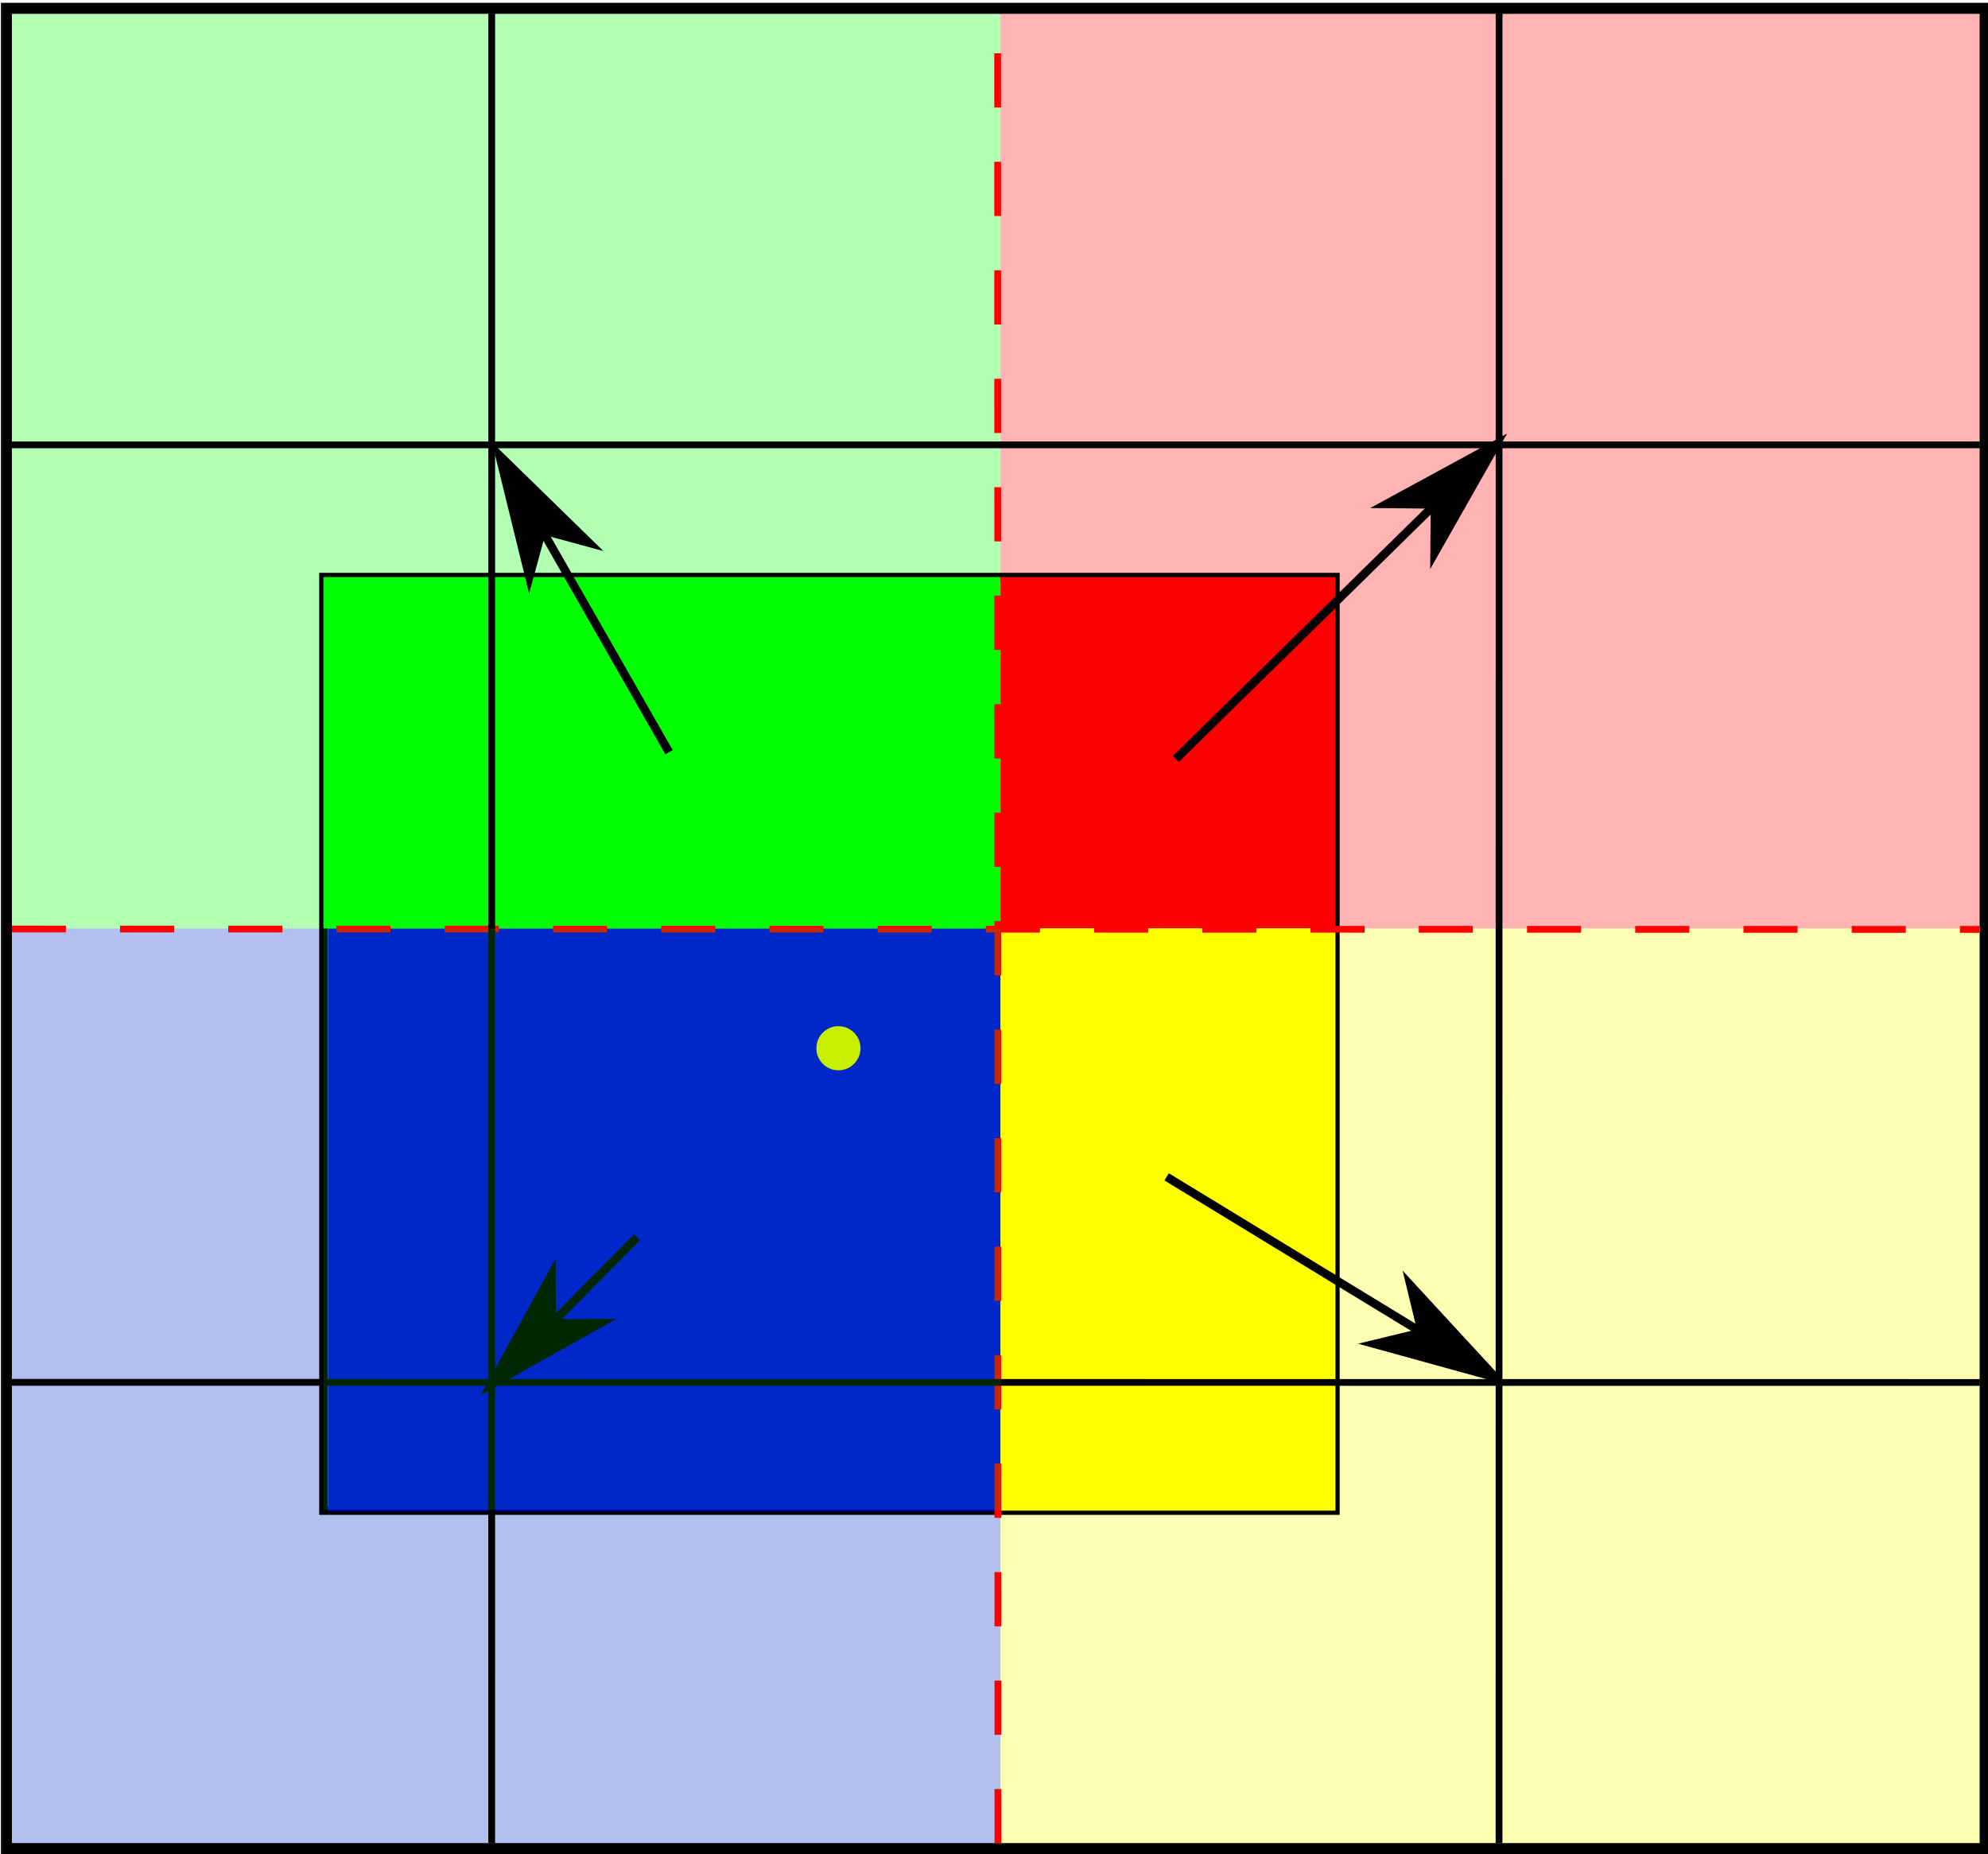
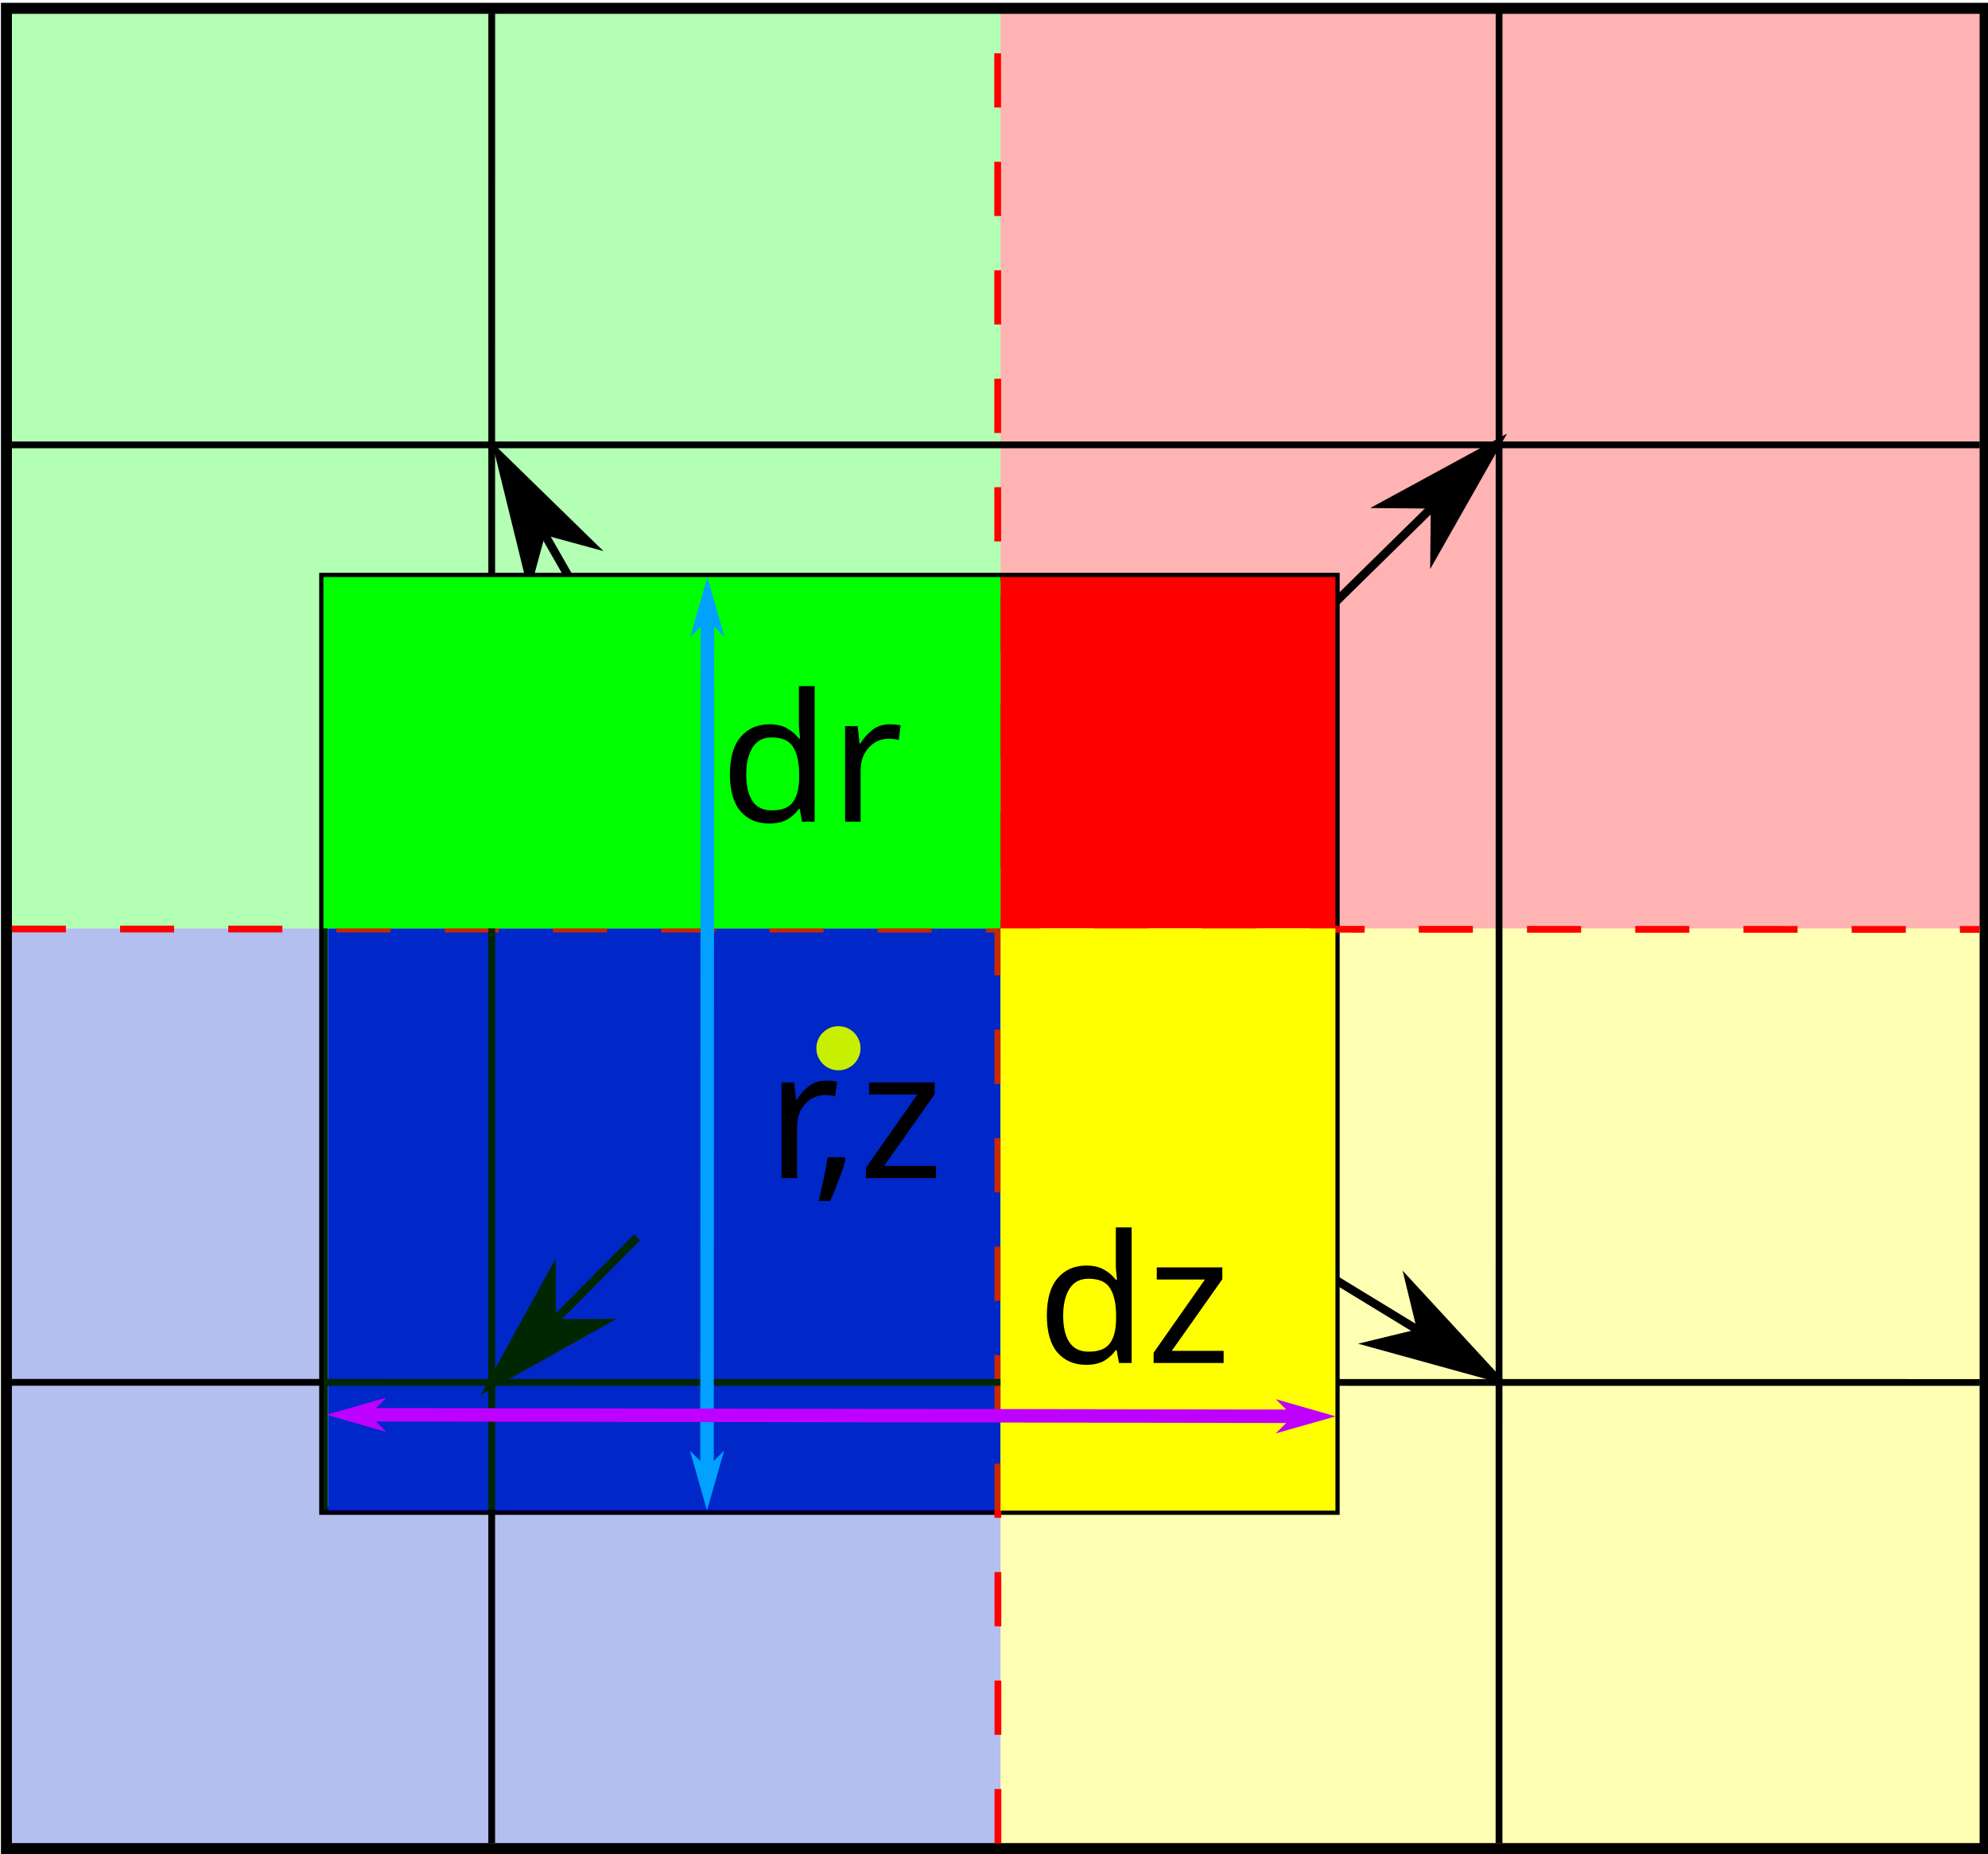
<svg xmlns="http://www.w3.org/2000/svg" width="118mm" height="110mm" viewBox="0 0 118 110" version="1.1" id="svg8">
  <defs id="defs2">
+     <marker orient="auto" refY="0.0" refX="0.0" id="Arrow1Sstart" style="overflow:visible">
+       <path id="path1326" d="M 0.0,0.0 L 5.0,-5.0 L -12.5,0.0 L 5.0,5.0 L 0.0,0.0 z " style="fill-rule:evenodd;stroke:#00a1ff;stroke-width:1pt;stroke-opacity:1;fill:#00a1ff;fill-opacity:1" transform="scale(0.2) translate(6,0)" />
+     </marker>
+     <marker orient="auto" refY="0.0" refX="0.0" id="marker1893" style="overflow:visible;">
+       <path id="path1329" d="M 0.0,0.0 L 5.0,-5.0 L -12.5,0.0 L 5.0,5.0 L 0.0,0.0 z " style="fill-rule:evenodd;stroke:#00a1ff;stroke-width:1pt;stroke-opacity:1;fill:#00a1ff;fill-opacity:1" transform="scale(0.2) rotate(180) translate(6,0)" />
+     </marker>
+     <marker orient="auto" refY="0.0" refX="0.0" id="Arrow1Mend" style="overflow:visible;">
+       <path id="path1323" d="M 0.0,0.0 L 5.0,-5.0 L -12.5,0.0 L 5.0,5.0 L 0.0,0.0 z " style="fill-rule:evenodd;stroke:#000000;stroke-width:1pt;stroke-opacity:1;fill:#000000;fill-opacity:1" transform="scale(0.4) rotate(180) translate(10,0)" />
+     </marker>
+     <marker orient="auto" refY="0.0" refX="0.0" id="Arrow1Lstart" style="overflow:visible">
+       <path id="path1314" d="M 0.0,0.0 L 5.0,-5.0 L -12.5,0.0 L 5.0,5.0 L 0.0,0.0 z " style="fill-rule:evenodd;stroke:#000000;stroke-width:1pt;stroke-opacity:1;fill:#000000;fill-opacity:1" transform="scale(0.8) translate(12.5,0)" />
+     </marker>
+     <marker orient="auto" refY="0" refX="0" id="marker1162" style="overflow:visible">
+       <path id="path1160" d="M 0,0 5,-5 -12.5,0 5,5 Z" style="fill:#000000;fill-opacity:1;fill-rule:evenodd;stroke:#000000;stroke-width:1pt;stroke-opacity:1" transform="matrix(-0.8,0,0,-0.8,-10,0)" />
+     </marker>
    <marker style="overflow:visible" id="marker6292" refX="0" refY="0" orient="auto">
      <path transform="matrix(-0.8,0,0,-0.8,-10,0)" style="fill:#000000;fill-opacity:1;fill-rule:evenodd;stroke:#000000;stroke-width:1pt;stroke-opacity:1" d="M 0,0 5,-5 -12.5,0 5,5 Z" id="path6290" />
    </marker>
    <marker orient="auto" refY="0" refX="0" id="marker6166" style="overflow:visible">
      <path id="path6164" d="M 0,0 5,-5 -12.5,0 5,5 Z" style="fill:#000000;fill-opacity:1;fill-rule:evenodd;stroke:#000000;stroke-width:1pt;stroke-opacity:1" transform="matrix(-0.8,0,0,-0.8,-10,0)" />
    </marker>
    <marker style="overflow:visible" id="marker6034" refX="0" refY="0" orient="auto">
      <path transform="matrix(-0.8,0,0,-0.8,-10,0)" style="fill:#000000;fill-opacity:1;fill-rule:evenodd;stroke:#000000;stroke-width:1pt;stroke-opacity:1" d="M 0,0 5,-5 -12.5,0 5,5 Z" id="path6032" />
    </marker>
    <marker orient="auto" refY="0" refX="0" id="marker8836" style="overflow:visible">
      <path id="path8834" d="M 0,0 5,-5 -12.5,0 5,5 Z" style="fill:#fe0000;fill-opacity:1;fill-rule:evenodd;stroke:#fe0000;stroke-width:1pt;stroke-opacity:1" transform="matrix(-0.2,0,0,-0.2,-1.2,0)" />
    </marker>
    <marker orient="auto" refY="0" refX="0" id="marker8712" style="overflow:visible">
      <path id="path8710" d="M 0,0 5,-5 -12.5,0 5,5 Z" style="fill:#fe0000;fill-opacity:1;fill-rule:evenodd;stroke:#fe0000;stroke-width:1pt;stroke-opacity:1" transform="matrix(-0.2,0,0,-0.2,-1.2,0)" />
    </marker>
    <marker orient="auto" refY="0" refX="0" id="marker8594" style="overflow:visible">
      <path id="path8592" d="M 0,0 5,-5 -12.5,0 5,5 Z" style="fill:#fe0000;fill-opacity:1;fill-rule:evenodd;stroke:#fe0000;stroke-width:1pt;stroke-opacity:1" transform="matrix(-0.2,0,0,-0.2,-1.2,0)" />
    </marker>
    <marker orient="auto" refY="0" refX="0" id="Arrow1Send" style="overflow:visible">
      <path id="path4718" d="M 0,0 5,-5 -12.5,0 5,5 Z" style="fill:#fe0000;fill-opacity:1;fill-rule:evenodd;stroke:#fe0000;stroke-width:1pt;stroke-opacity:1" transform="matrix(-0.2,0,0,-0.2,-1.2,0)" />
    </marker>
    <marker orient="auto" refY="0" refX="0" id="DotM" style="overflow:visible">
      <path id="path4767" d="m -2.5,-1 c 0,2.76 -2.24,5 -5,5 -2.76,0 -5,-2.24 -5,-5 0,-2.76 2.24,-5 5,-5 2.76,0 5,2.24 5,5 z" style="fill:#fe0000;fill-opacity:1;fill-rule:evenodd;stroke:#fe0000;stroke-width:1pt;stroke-opacity:1" transform="matrix(0.4,0,0,0.4,2.96,0.4)" />
    </marker>
    <marker style="overflow:visible" id="marker5615" refX="0" refY="0" orient="auto">
      <path transform="matrix(-0.4,0,0,-0.4,-4,0)" style="fill:#fe0000;fill-opacity:1;fill-rule:evenodd;stroke:#fe0000;stroke-width:1pt;stroke-opacity:1" d="M 0,0 5,-5 -12.5,0 5,5 Z" id="path5613" />
    </marker>
    <marker orient="auto" refY="0" refX="0" id="Arrow2Lend" style="overflow:visible">
      <path id="path4724" style="fill:#000000;fill-opacity:1;fill-rule:evenodd;stroke:#000000;stroke-width:0.625;stroke-linejoin:round;stroke-opacity:1" d="M 8.719,4.034 -2.207,0.016 8.719,-4.002 c -1.745,2.372 -1.735,5.617 -6e-7,8.035 z" transform="matrix(-1.1,0,0,-1.1,-1.1,0)" />
    </marker>
    <marker orient="auto" refY="0" refX="0" id="Arrow1Lend" style="overflow:visible">
      <path id="path4706" d="M 0,0 5,-5 -12.5,0 5,5 Z" style="fill:#000000;fill-opacity:1;fill-rule:evenodd;stroke:#000000;stroke-width:1pt;stroke-opacity:1" transform="matrix(-0.8,0,0,-0.8,-10,0)" />
    </marker>
    <marker orient="auto" refY="0" refX="0" id="DotL" style="overflow:visible">
      <path id="path4764" d="m -2.5,-1 c 0,2.76 -2.24,5 -5,5 -2.76,0 -5,-2.24 -5,-5 0,-2.76 2.24,-5 5,-5 2.76,0 5,2.24 5,5 z" style="fill:#000000;fill-opacity:1;fill-rule:evenodd;stroke:#000000;stroke-width:1pt;stroke-opacity:1" transform="matrix(0.8,0,0,0.8,5.92,0.8)" />
    </marker>
    <marker orient="auto" refY="0" refX="0" id="DotM-6" style="overflow:visible">
      <path id="path4767-2" d="m -2.5,-1 c 0,2.76 -2.24,5 -5,5 -2.76,0 -5,-2.24 -5,-5 0,-2.76 2.24,-5 5,-5 2.76,0 5,2.24 5,5 z" style="fill:#fe0000;fill-opacity:1;fill-rule:evenodd;stroke:#fe0000;stroke-width:1pt;stroke-opacity:1" transform="matrix(0.4,0,0,0.4,2.96,0.4)" />
    </marker>
    <marker style="overflow:visible" id="marker5615-6" refX="0" refY="0" orient="auto">
      <path transform="matrix(-0.4,0,0,-0.4,-4,0)" style="fill:#fe0000;fill-opacity:1;fill-rule:evenodd;stroke:#fe0000;stroke-width:1pt;stroke-opacity:1" d="M 0,0 5,-5 -12.5,0 5,5 Z" id="path5613-1" />
    </marker>
    <marker orient="auto" refY="0" refX="0" id="DotM-7" style="overflow:visible">
      <path id="path4767-9" d="m -2.5,-1 c 0,2.76 -2.24,5 -5,5 -2.76,0 -5,-2.24 -5,-5 0,-2.76 2.24,-5 5,-5 2.76,0 5,2.24 5,5 z" style="fill:#fe0000;fill-opacity:1;fill-rule:evenodd;stroke:#fe0000;stroke-width:1pt;stroke-opacity:1" transform="matrix(0.4,0,0,0.4,2.96,0.4)" />
    </marker>
    <marker style="overflow:visible" id="marker5615-2" refX="0" refY="0" orient="auto">
      <path transform="matrix(-0.4,0,0,-0.4,-4,0)" style="fill:#fe0000;fill-opacity:1;fill-rule:evenodd;stroke:#fe0000;stroke-width:1pt;stroke-opacity:1" d="M 0,0 5,-5 -12.5,0 5,5 Z" id="path5613-0" />
    </marker>
    <marker orient="auto" refY="0" refX="0" id="DotM-3" style="overflow:visible">
      <path id="path4767-7" d="m -2.5,-1 c 0,2.76 -2.24,5 -5,5 -2.76,0 -5,-2.24 -5,-5 0,-2.76 2.24,-5 5,-5 2.76,0 5,2.24 5,5 z" style="fill:#fe0000;fill-opacity:1;fill-rule:evenodd;stroke:#fe0000;stroke-width:1pt;stroke-opacity:1" transform="matrix(0.4,0,0,0.4,2.96,0.4)" />
    </marker>
    <marker style="overflow:visible" id="marker5615-5" refX="0" refY="0" orient="auto">
      <path transform="matrix(-0.4,0,0,-0.4,-4,0)" style="fill:#fe0000;fill-opacity:1;fill-rule:evenodd;stroke:#fe0000;stroke-width:1pt;stroke-opacity:1" d="M 0,0 5,-5 -12.5,0 5,5 Z" id="path5613-9" />
    </marker>
+     <marker orient="auto" refY="0" refX="0" id="Arrow1Sstart-3" style="overflow:visible">
+       <path id="path1326-6" d="M 0,0 5,-5 -12.5,0 5,5 Z" style="fill:#be00ff;fill-opacity:1;fill-rule:evenodd;stroke:#be00ff;stroke-width:1pt;stroke-opacity:1" transform="matrix(0.2,0,0,0.2,1.2,0)" />
+     </marker>
+     <marker orient="auto" refY="0" refX="0" id="marker1893-7" style="overflow:visible">
+       <path id="path1329-5" d="M 0,0 5,-5 -12.5,0 5,5 Z" style="fill:#be00ff;fill-opacity:1;fill-rule:evenodd;stroke:#be00ff;stroke-width:1pt;stroke-opacity:1" transform="matrix(-0.2,0,0,-0.2,-1.2,0)" />
+     </marker>
  </defs>
  <g id="layer1" transform="translate(0,-187)">
    <g id="g6734" transform="translate(-10.85067,6.275259)">
      <g id="g6653">
        <rect style="opacity:0.3;fill:#ffff00;fill-opacity:1;stroke:#ff8800;stroke-width:0;stroke-miterlimit:4;stroke-dasharray:none;stroke-opacity:1" id="rect6611" width="59.006" height="54.603" x="70.238" y="235.822" />
        <rect style="opacity:0.3;fill:#0027c8;fill-opacity:1;stroke:#ff8800;stroke-width:0;stroke-miterlimit:4;stroke-dasharray:none;stroke-opacity:1" id="rect6611-5" width="59.006" height="54.603" x="11.232" y="235.822" />
        <rect style="opacity:0.3;fill:#00ff00;fill-opacity:1;stroke:#ff8800;stroke-width:0;stroke-miterlimit:4;stroke-dasharray:none;stroke-opacity:1" id="rect6611-5-6" width="59.006" height="54.603" x="11.232" y="181.219" />
        <rect style="opacity:0.3;fill:#ff0000;fill-opacity:1;stroke:#ff8800;stroke-width:0;stroke-miterlimit:4;stroke-dasharray:none;stroke-opacity:1" id="rect6611-5-5" width="59.006" height="54.603" x="70.238" y="181.219" />
      </g>
      <rect y="214.969" x="30.047" height="55.403" width="60.071" id="rect4684-6" style="opacity:1;fill:none;fill-opacity:1;fill-rule:nonzero;stroke:#000000;stroke-width:0.5;stroke-linecap:round;stroke-linejoin:miter;stroke-miterlimit:4;stroke-dasharray:none;stroke-dashoffset:0;stroke-opacity:1" />
      <rect y="181.219" x="11.232" height="109.206" width="117.448" id="rect5580" style="opacity:1;fill:none;fill-opacity:1;fill-rule:nonzero;stroke:#000000;stroke-width:0.652;stroke-linecap:round;stroke-linejoin:miter;stroke-miterlimit:4;stroke-dasharray:none;stroke-dashoffset:0;stroke-opacity:1" />
      <rect y="235.822" x="30.314" height="34.55" width="39.924" id="rect4810" style="fill:#0000ff;fill-opacity:1;stroke-width:0.5;stroke-miterlimit:4;stroke-dasharray:none" />
-       <rect y="214.969" x="30.047" height="20.853" width="40.192" id="rect4812" style="fill:#00ff00;fill-opacity:1;stroke-width:0.5;stroke-miterlimit:4;stroke-dasharray:none" />
-       <rect y="214.969" x="70.238" height="20.853" width="19.879" id="rect4814" style="fill:#ff0000;fill-opacity:1;stroke-width:0.5;stroke-miterlimit:4;stroke-dasharray:none" />
-       <rect y="235.822" x="70.238" height="34.55" width="19.879" id="rect4816" style="fill:#ffff00;fill-opacity:1;stroke-width:0.5;stroke-miterlimit:4;stroke-dasharray:none" />
      <path id="path4584-3" d="M 11.553,207.124 H 128.361" style="display:inline;fill:none;fill-rule:evenodd;stroke:#000000;stroke-width:0.401;stroke-linecap:butt;stroke-linejoin:miter;stroke-miterlimit:4;stroke-dasharray:none;stroke-opacity:1" />
      <path id="path4631-7" d="m 99.827,290.106 0.004,-108.578" style="display:inline;fill:none;fill-rule:evenodd;stroke:#000000;stroke-width:0.403;stroke-linecap:butt;stroke-linejoin:miter;stroke-miterlimit:4;stroke-dasharray:none;stroke-opacity:1" />
      <path id="path4631-2" d="M 70.084,290.113 70.067,181.552" style="display:inline;fill:none;fill-rule:evenodd;stroke:#ff0000;stroke-width:0.402;stroke-linecap:butt;stroke-linejoin:miter;stroke-miterlimit:4;stroke-dasharray:3.219, 3.219;stroke-dashoffset:0;stroke-opacity:1" />
      <path id="path4584-6" d="m 11.551,235.855 116.799,0.025" style="display:inline;fill:none;fill-rule:evenodd;stroke:#ff0000;stroke-width:0.402;stroke-linecap:butt;stroke-linejoin:miter;stroke-miterlimit:4;stroke-dasharray:3.212, 3.212;stroke-dashoffset:0;stroke-opacity:1" />
      <path id="path4631-1" d="m 40.036,290.103 0.002,-108.569" style="display:inline;fill:none;fill-rule:evenodd;stroke:#000000;stroke-width:0.403;stroke-linecap:butt;stroke-linejoin:miter;stroke-miterlimit:4;stroke-dasharray:none;stroke-opacity:1" />
      <path id="path4584-7" d="m 11.537,262.758 116.83,0.008" style="display:inline;fill:none;fill-rule:evenodd;stroke:#000000;stroke-width:0.402;stroke-linecap:butt;stroke-linejoin:miter;stroke-miterlimit:4;stroke-dasharray:none;stroke-opacity:1" />
      <path id="path4834" d="M 50.561,225.361 40.534,207.815" style="display:inline;fill:none;fill-rule:evenodd;stroke:#000000;stroke-width:0.5;stroke-linecap:butt;stroke-linejoin:miter;stroke-miterlimit:4;stroke-dasharray:none;stroke-opacity:1;marker-end:url(#Arrow1Lend)" />
      <path id="path6024" d="m 80.64,225.768 18.969,-18.63" style="display:inline;fill:none;fill-rule:evenodd;stroke:#000000;stroke-width:0.5;stroke-linecap:butt;stroke-linejoin:miter;stroke-miterlimit:4;stroke-dasharray:none;stroke-opacity:1;marker-end:url(#marker6034)" />
      <path id="path6156" d="m 80.098,250.563 19.443,11.855" style="fill:none;fill-rule:evenodd;stroke:#000000;stroke-width:0.5;stroke-linecap:butt;stroke-linejoin:miter;stroke-miterlimit:4;stroke-dasharray:none;stroke-opacity:1;marker-end:url(#marker6166)" />
      <path id="path6282" d="m 48.664,254.153 -8.604,8.671" style="fill:none;fill-rule:evenodd;stroke:#000000;stroke-width:0.5;stroke-linecap:butt;stroke-linejoin:miter;stroke-miterlimit:4;stroke-dasharray:none;stroke-opacity:1;marker-end:url(#marker6292)" />
      <flowRoot style="font-style:normal;font-weight:normal;font-size:40px;line-height:1.25;font-family:sans-serif;letter-spacing:0px;word-spacing:0px;fill:#000000;fill-opacity:1;stroke:none" id="flowRoot6468" xml:space="preserve" transform="matrix(0.2645833,0,0,0.2645833,-37.45225,134.6274)">
        <flowRegion id="flowRegion6470">
-           <rect y="510.059" x="226.344" height="55.306" width="107.539" id="rect6472" />
+           <rect y="510.059" x="226.344" height="51.063" width="56.627" id="rect6472" />
        </flowRegion>
-         <flowPara id="flowPara6476">ξ<flowSpan id="flowSpan6502" style="font-size:18.667px;baseline-shift:sub">i,j</flowSpan>
-         </flowPara>
+         <flowPara id="flowPara6476">i, j</flowPara>
      </flowRoot>
-       <flowRoot style="font-style:normal;font-weight:normal;font-size:40px;line-height:1.25;font-family:sans-serif;letter-spacing:0px;word-spacing:0px;fill:#000000;fill-opacity:1;stroke:none" id="flowRoot6468-0" xml:space="preserve" transform="matrix(0.2645833,0,0,0.2645833,-38.86208,59.10457)">
+       <flowRoot style="font-style:normal;font-weight:normal;font-size:40px;line-height:1.25;font-family:sans-serif;letter-spacing:0px;word-spacing:0px;fill:#000000;fill-opacity:1;stroke:none" id="flowRoot6468-0" xml:space="preserve" transform="matrix(0.2645833,0,0,0.2645833,-48.59069,59.47875)">
        <flowRegion id="flowRegion6470-6">
-           <rect y="510.059" x="226.344" height="55.306" width="107.539" id="rect6472-9" />
+           <rect y="510.059" x="226.344" height="51.77" width="115.317" id="rect6472-9" />
        </flowRegion>
-         <flowPara id="flowPara6559">ξ<flowSpan id="flowSpan6502-1" style="font-size:18.667px;baseline-shift:sub">i,j+1</flowSpan>
-         </flowPara>
+         <flowPara id="flowPara6559">i+1, j</flowPara>
      </flowRoot>
-       <flowRoot style="font-style:normal;font-weight:normal;font-size:40px;line-height:1.25;font-family:sans-serif;letter-spacing:0px;word-spacing:0px;fill:#000000;fill-opacity:1;stroke:none" id="flowRoot6468-7" xml:space="preserve" transform="matrix(0.2645833,0,0,0.2645833,39.99355,58.02065)">
+       <flowRoot style="font-style:normal;font-weight:normal;font-size:40px;line-height:1.25;font-family:sans-serif;letter-spacing:0px;word-spacing:0px;fill:#000000;fill-opacity:1;stroke:none" id="flowRoot6468-7" xml:space="preserve" transform="matrix(0.2645833,0,0,0.2645833,40.929,46.79533)">
        <flowRegion id="flowRegion6470-7">
-           <rect y="510.059" x="226.344" height="55.306" width="107.539" id="rect6472-97" />
+           <rect y="510.059" x="226.344" height="102.271" width="87.844" id="rect6472-97" />
        </flowRegion>
-         <flowPara id="flowPara6476-6">ξ<flowSpan id="flowSpan6502-2" style="font-size:18.667px;baseline-shift:sub">i+1,j+1</flowSpan>
-         </flowPara>
+         <flowPara id="flowPara6476-6">i+1,</flowPara>
+         <flowPara id="flowPara1108">j+1</flowPara>
      </flowRoot>
-       <flowRoot style="font-style:normal;font-weight:normal;font-size:40px;line-height:1.25;font-family:sans-serif;letter-spacing:0px;word-spacing:0px;fill:#000000;fill-opacity:1;stroke:none" id="flowRoot6468-71" xml:space="preserve" transform="matrix(0.2645833,0,0,0.2645833,41.07748,129.5598)">
+       <flowRoot style="font-style:normal;font-weight:normal;font-size:40px;line-height:1.25;font-family:sans-serif;letter-spacing:0px;word-spacing:0px;fill:#000000;fill-opacity:1;stroke:none" id="flowRoot6468-71" xml:space="preserve" transform="matrix(0.2645833,0,0,0.2645833,40.14203,129.3727)">
        <flowRegion id="flowRegion6470-5">
-           <rect y="510.059" x="226.344" height="55.306" width="107.539" id="rect6472-8" />
+           <rect y="510.059" x="226.344" height="65.912" width="320.378" id="rect6472-8" />
        </flowRegion>
-         <flowPara id="flowPara6476-8">ξ<flowSpan id="flowSpan6502-4" style="font-size:18.667px;baseline-shift:sub">i,j+1</flowSpan>
-         </flowPara>
+         <flowPara id="flowPara6476-8">i, j+1</flowPara>
      </flowRoot>
      <circle r="1.31" cy="242.931" cx="60.617" id="path6605" style="fill:#ffff00;fill-opacity:1;stroke-width:0.5;stroke-miterlimit:4;stroke-dasharray:none" />
-       <rect y="235.822" x="30.066" height="34.492" width="40.172" id="rect6609" style="opacity:0.216;fill:#00b700;fill-opacity:1;stroke-width:0.578;stroke-miterlimit:4;stroke-dasharray:none" />
+       <g id="g111">
+         <rect style="fill:#00ff00;fill-opacity:1;stroke-width:0.5;stroke-miterlimit:4;stroke-dasharray:none" id="rect4812" width="40.192" height="20.853" x="30.047" y="214.969" />
+         <rect style="fill:#ff0000;fill-opacity:1;stroke-width:0.5;stroke-miterlimit:4;stroke-dasharray:none" id="rect4814" width="19.879" height="20.853" x="70.238" y="214.969" />
+         <rect style="fill:#ffff00;fill-opacity:1;stroke-width:0.5;stroke-miterlimit:4;stroke-dasharray:none" id="rect4816" width="19.879" height="34.55" x="70.238" y="235.822" />
+         <rect style="opacity:0.216;fill:#00b700;fill-opacity:1;stroke-width:0.578;stroke-miterlimit:4;stroke-dasharray:none" id="rect6609" width="40.172" height="34.492" x="30.066" y="235.822" />
+       </g>
+       <text xml:space="preserve" style="font-style:normal;font-weight:normal;font-size:10.583px;line-height:125%;font-family:Sans;letter-spacing:0px;word-spacing:0px;fill:#000000;fill-opacity:1;stroke:none;stroke-width:0.265px;stroke-linecap:butt;stroke-linejoin:miter;stroke-opacity:1" x="56.331" y="250.635" id="text1112">
+         <tspan id="tspan1110" x="56.331" y="250.635" style="stroke-width:0.265px">r,z</tspan>
+       </text>
+       <path style="display:inline;fill:none;fill-rule:evenodd;stroke:#00a1ff;stroke-width:0.8;stroke-linecap:butt;stroke-linejoin:miter;stroke-miterlimit:4;stroke-dasharray:none;stroke-opacity:1;marker-start:url(#Arrow1Sstart);marker-end:url(#marker1893)" d="m 52.816,268.934 0.022,-52.538" id="path1116" />
+       <text xml:space="preserve" style="font-style:normal;font-weight:normal;font-size:10.583px;line-height:125%;font-family:Sans;letter-spacing:0px;word-spacing:0px;fill:#000000;fill-opacity:1;stroke:none;stroke-width:0.265px;stroke-linecap:butt;stroke-linejoin:miter;stroke-opacity:1" x="72.41" y="261.611" id="text4283">
+         <tspan id="tspan4281" x="72.41" y="261.611" style="stroke-width:0.265px">dz</tspan>
+       </text>
+       <path style="display:inline;fill:none;fill-rule:evenodd;stroke:#be00ff;stroke-width:0.8;stroke-linecap:butt;stroke-linejoin:miter;stroke-miterlimit:4;stroke-dasharray:none;stroke-opacity:1;marker-start:url(#Arrow1Sstart-3);marker-end:url(#marker1893-7)" d="m 88.7,264.775 -57.045,-0.094" id="path1116-3" />
+       <text xml:space="preserve" style="font-style:normal;font-weight:normal;font-size:10.583px;line-height:125%;font-family:Sans;letter-spacing:0px;word-spacing:0px;fill:#000000;fill-opacity:1;stroke:none;stroke-width:0.265px;stroke-linecap:butt;stroke-linejoin:miter;stroke-opacity:1" x="53.596" y="229.49" id="text7058">
+         <tspan id="tspan7056" x="53.596" y="229.49" style="stroke-width:0.265px">dr</tspan>
+       </text>
    </g>
  </g>
</svg>
